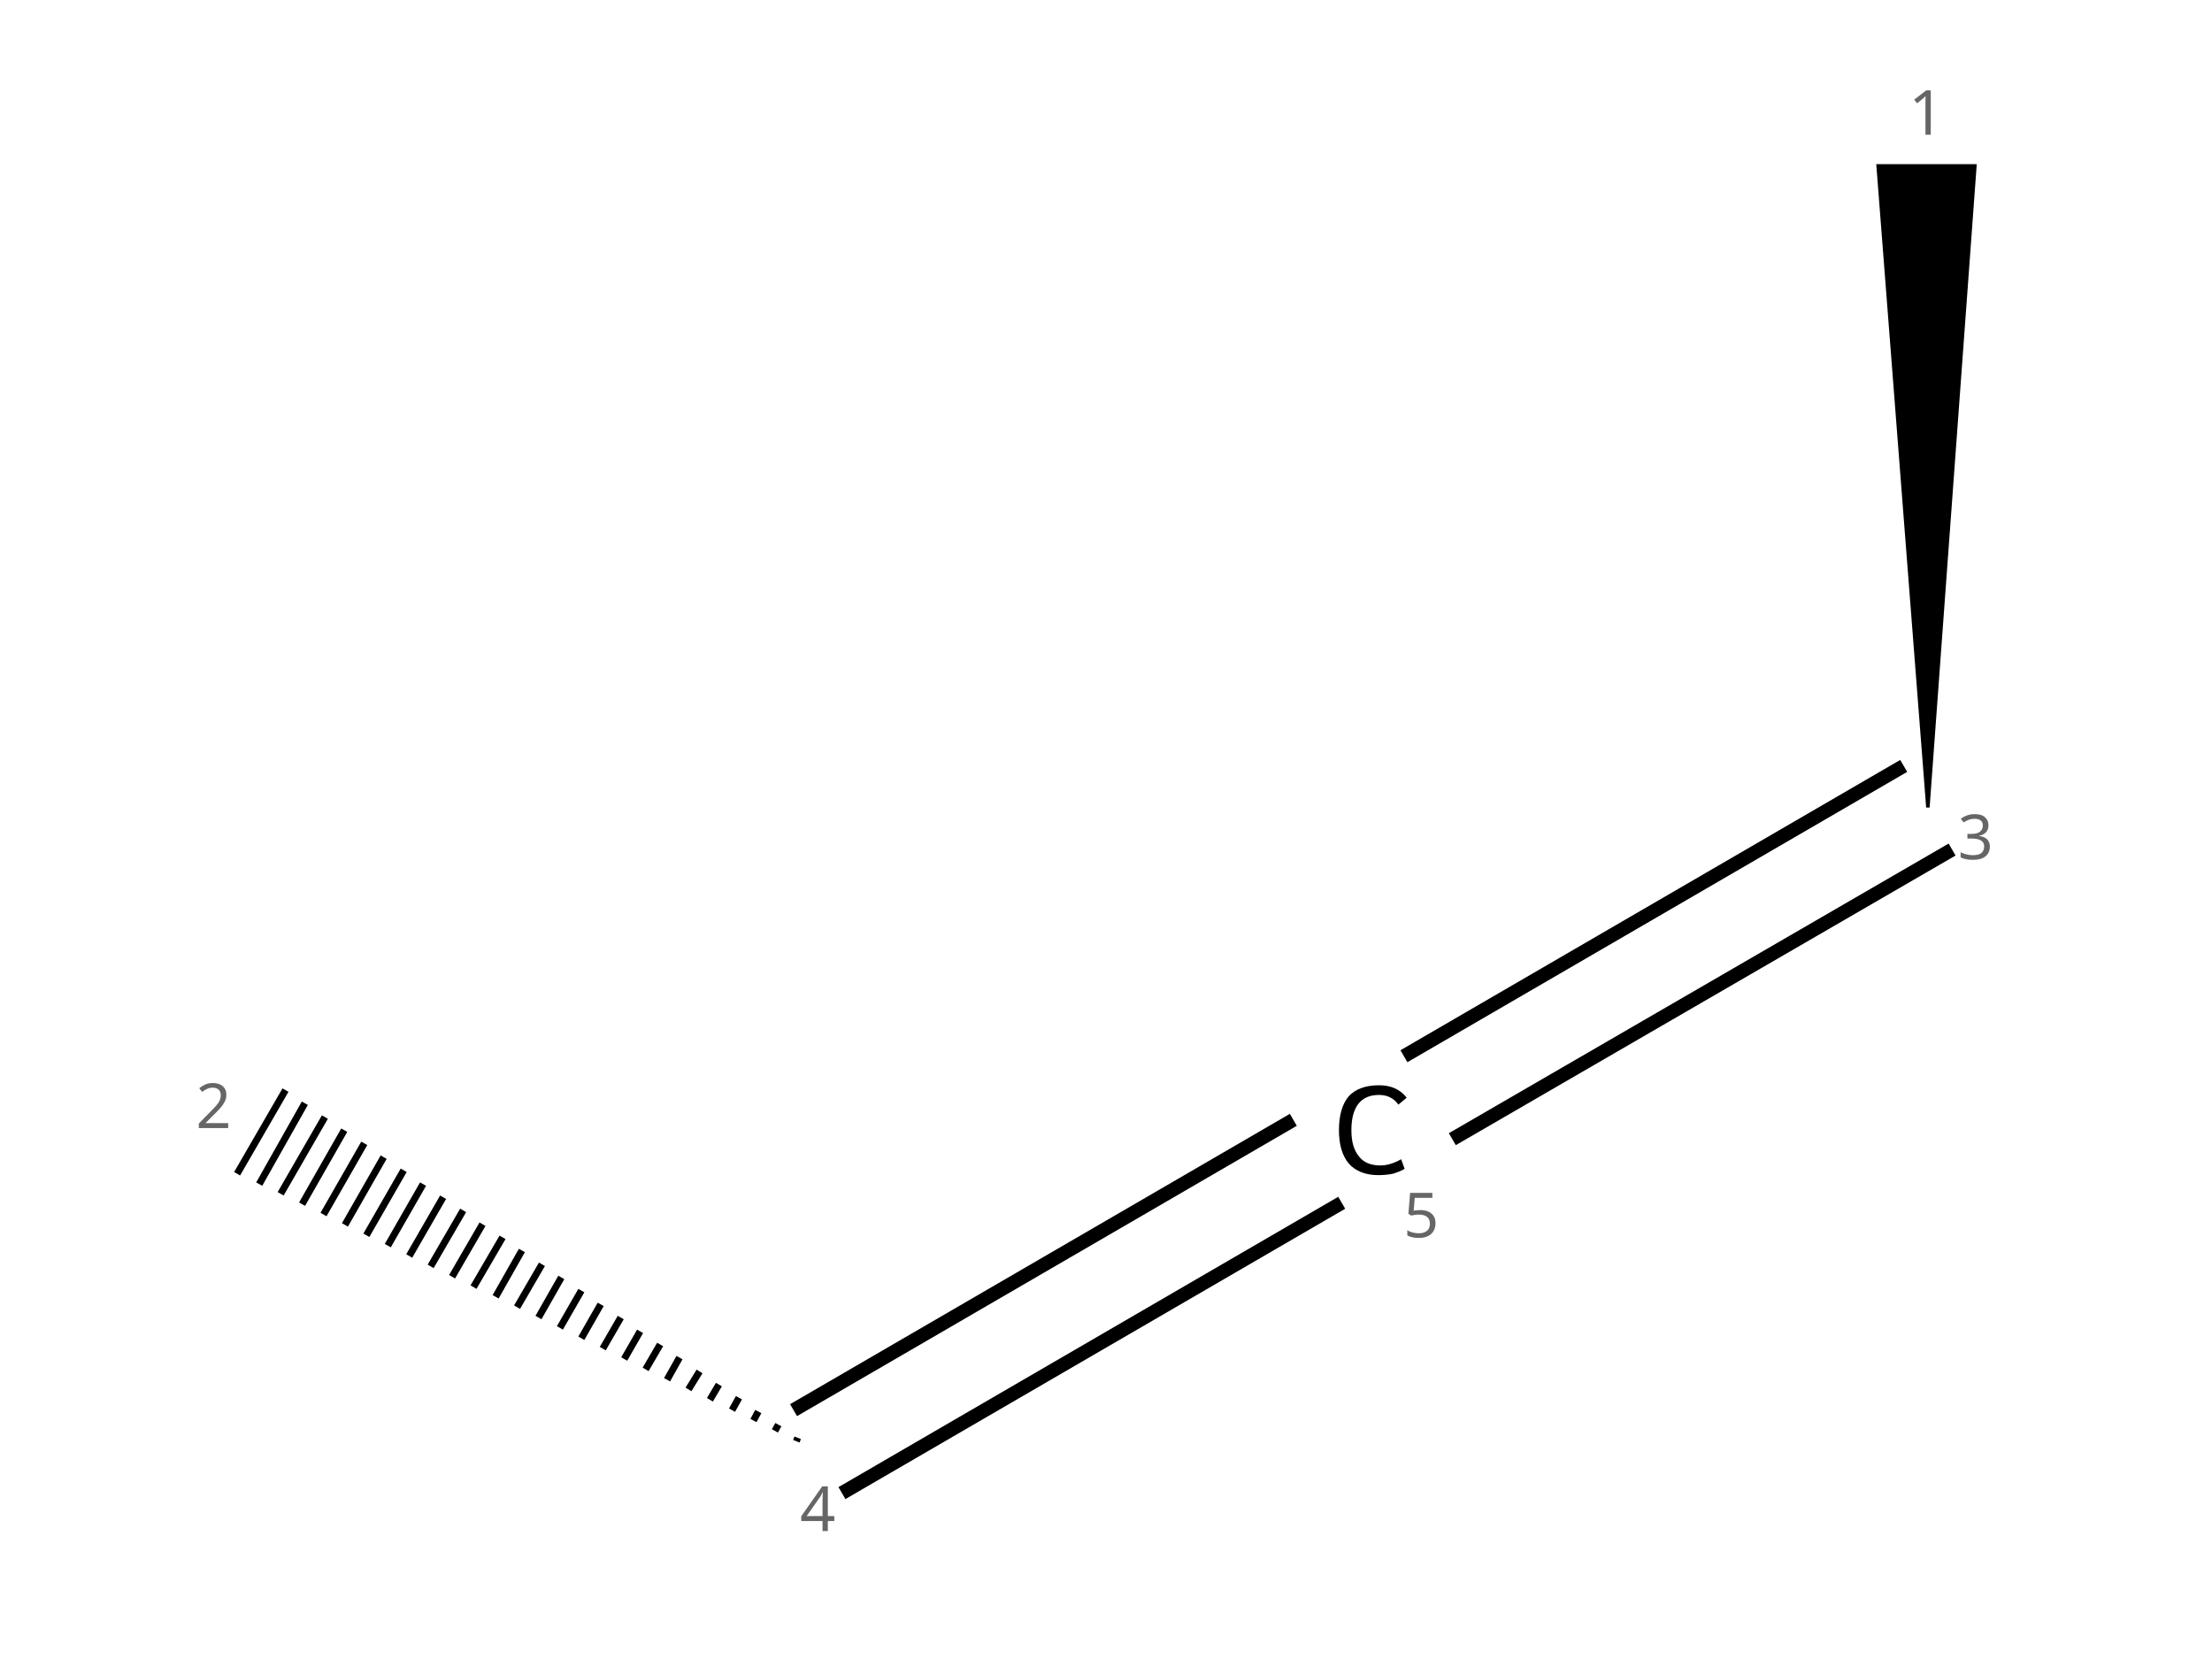
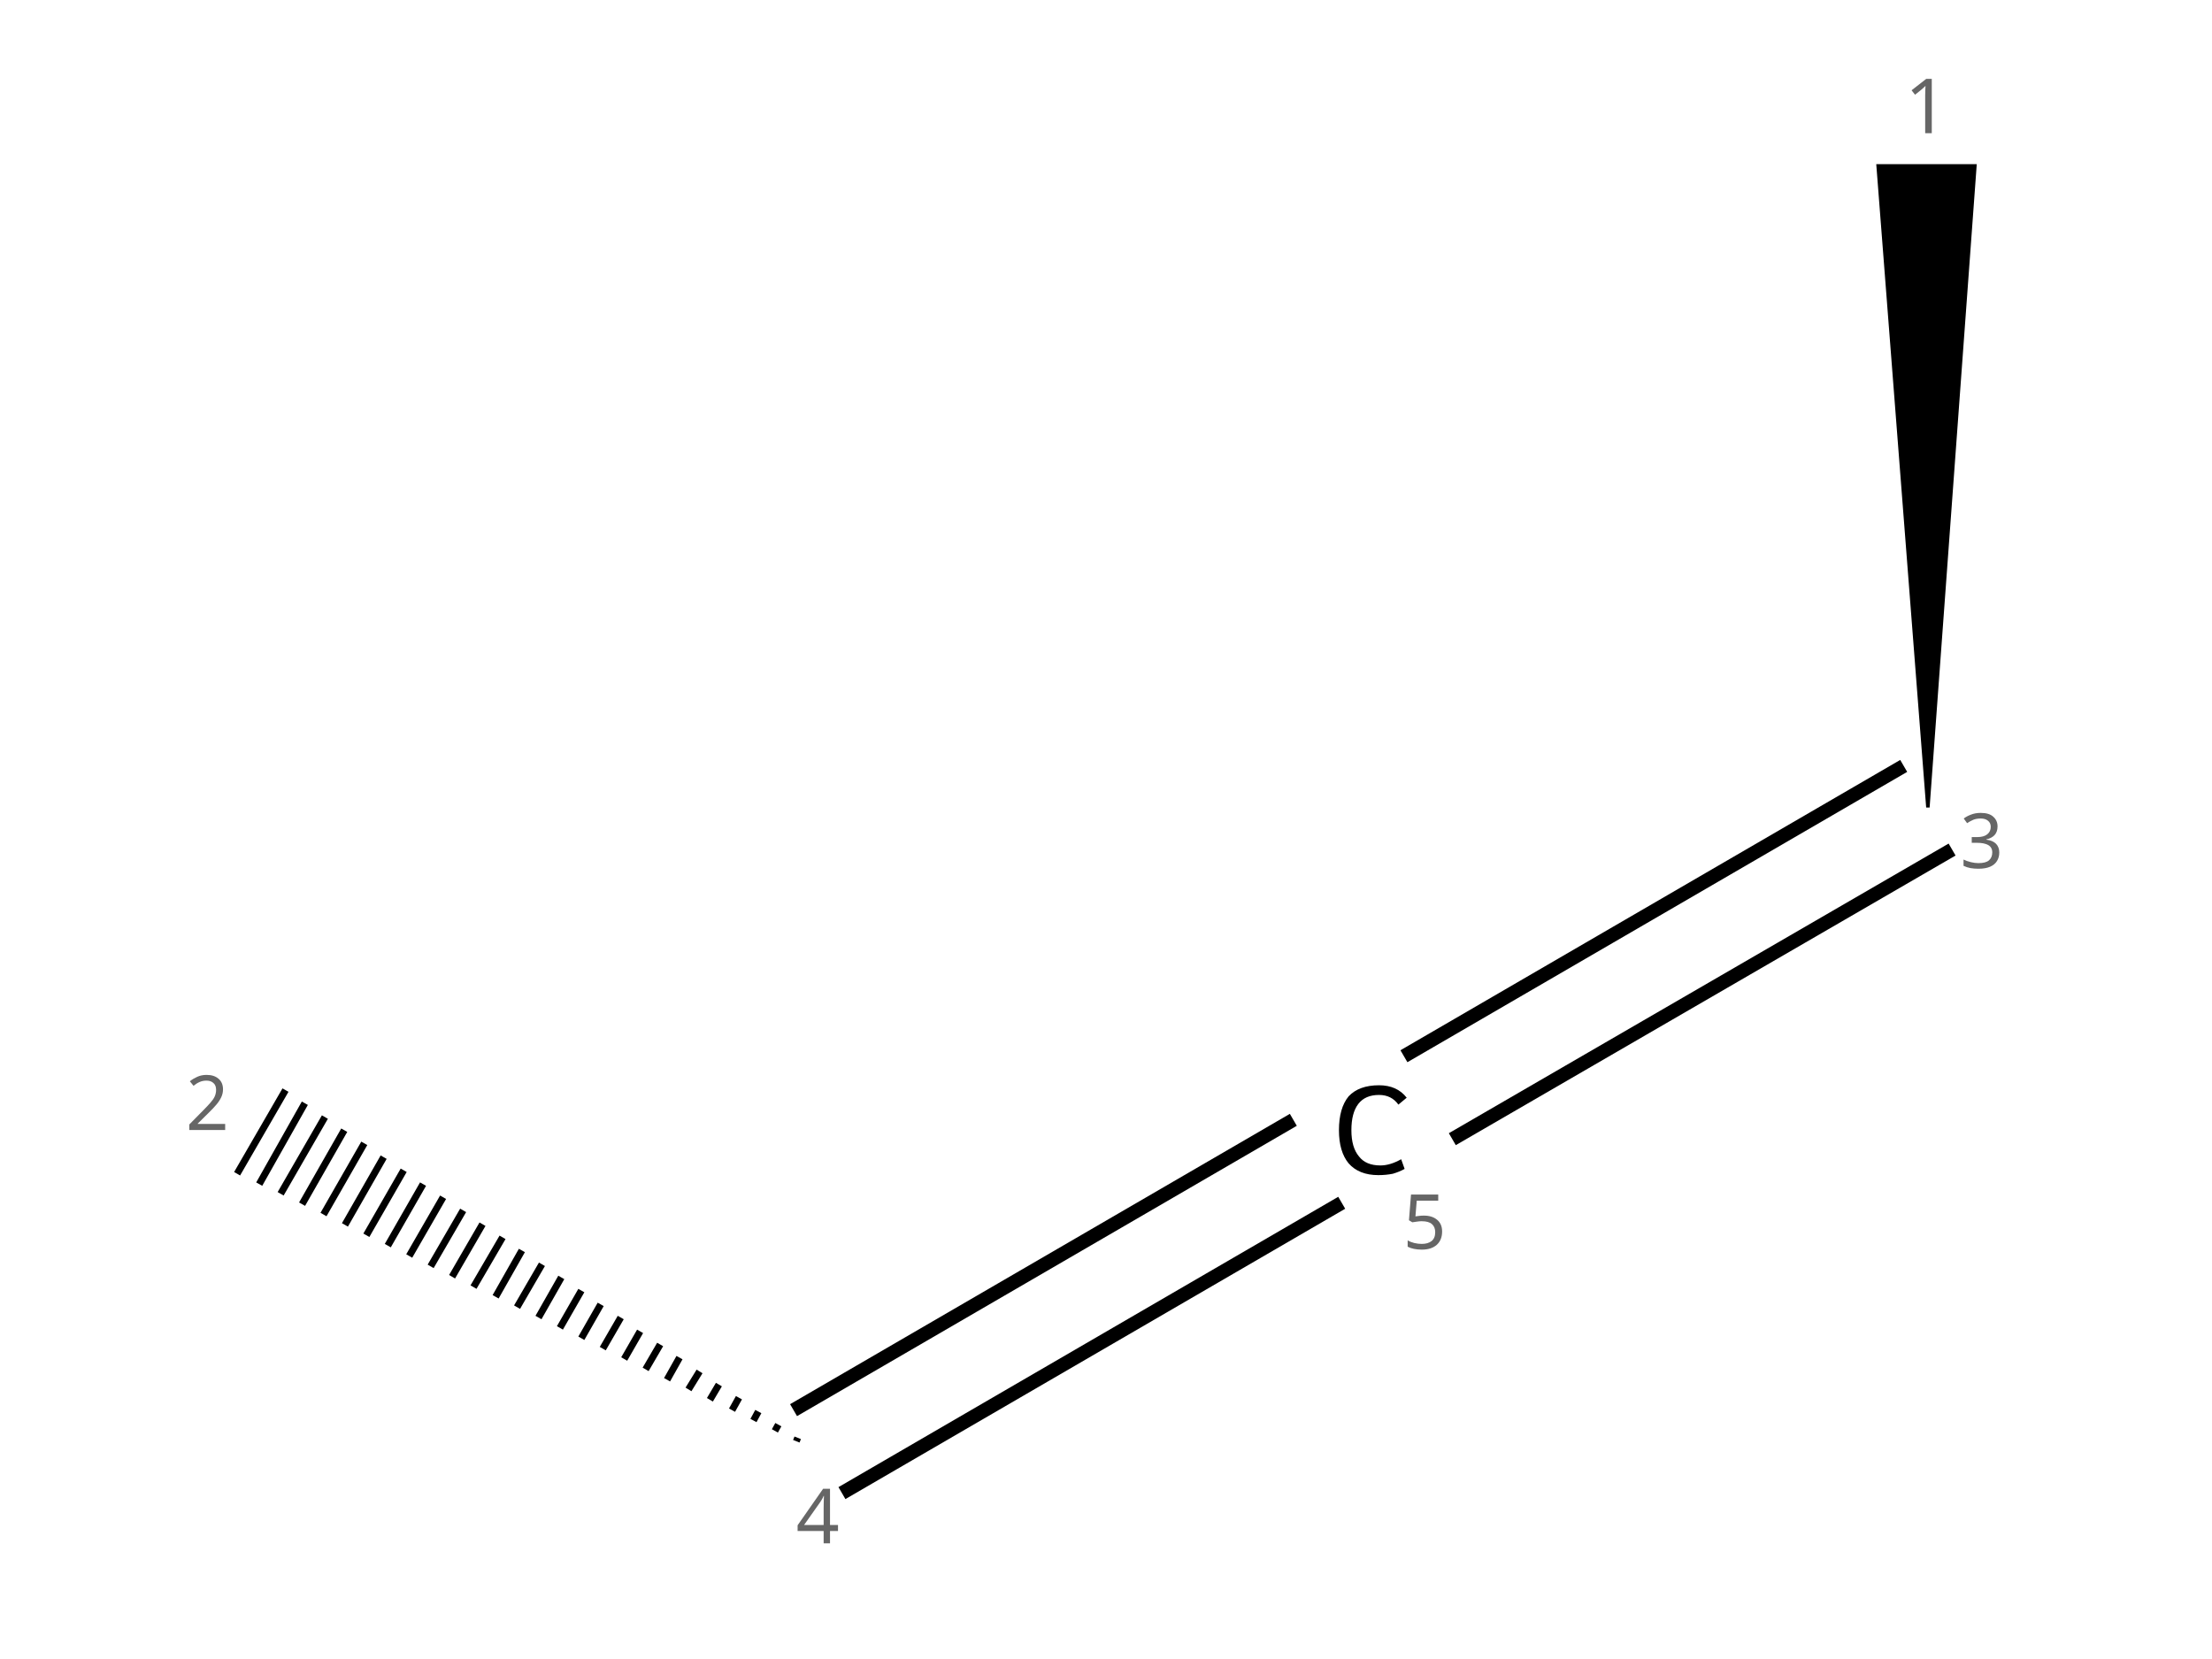
<svg xmlns="http://www.w3.org/2000/svg" version="1.1" baseProfile="full" xml:space="preserve" width="320px" height="240px" viewBox="0 0 320 240">
  <path class="bond-0 atom-1 atom-0" d="M 278.9,116.8 L 271.7,24.0 L 285.7,24.0 Z" style="fill:#000000;fill-rule:evenodd;fill-opacity:1;stroke:#000000;stroke-width:0.5px;stroke-linecap:butt;stroke-linejoin:miter;stroke-miterlimit:10;stroke-opacity:1;" />
  <path class="bond-1 atom-1 atom-2" d="M 282.4,122.9 L 210.1,164.8" style="fill:none;fill-rule:evenodd;stroke:#000000;stroke-width:2.0px;stroke-linecap:butt;stroke-linejoin:miter;stroke-opacity:1" />
  <path class="bond-1 atom-1 atom-2" d="M 275.4,110.8 L 203.1,152.8" style="fill:none;fill-rule:evenodd;stroke:#000000;stroke-width:2.0px;stroke-linecap:butt;stroke-linejoin:miter;stroke-opacity:1" />
  <path class="bond-2 atom-2 atom-3" d="M 194.1,174.0 L 121.8,216.0" style="fill:none;fill-rule:evenodd;stroke:#000000;stroke-width:2.0px;stroke-linecap:butt;stroke-linejoin:miter;stroke-opacity:1" />
  <path class="bond-2 atom-2 atom-3" d="M 187.1,162.0 L 114.8,204.0" style="fill:none;fill-rule:evenodd;stroke:#000000;stroke-width:2.0px;stroke-linecap:butt;stroke-linejoin:miter;stroke-opacity:1" />
  <path class="bond-3 atom-3 atom-4" d="M 115.2,208.5 L 115.4,208.0" style="fill:none;fill-rule:evenodd;stroke:#000000;stroke-width:1.0px;stroke-linecap:butt;stroke-linejoin:miter;stroke-opacity:1" />
  <path class="bond-3 atom-3 atom-4" d="M 112.1,207.0 L 112.6,206.1" style="fill:none;fill-rule:evenodd;stroke:#000000;stroke-width:1.0px;stroke-linecap:butt;stroke-linejoin:miter;stroke-opacity:1" />
  <path class="bond-3 atom-3 atom-4" d="M 109.0,205.5 L 109.7,204.2" style="fill:none;fill-rule:evenodd;stroke:#000000;stroke-width:1.0px;stroke-linecap:butt;stroke-linejoin:miter;stroke-opacity:1" />
  <path class="bond-3 atom-3 atom-4" d="M 105.9,204.0 L 106.9,202.2" style="fill:none;fill-rule:evenodd;stroke:#000000;stroke-width:1.0px;stroke-linecap:butt;stroke-linejoin:miter;stroke-opacity:1" />
  <path class="bond-3 atom-3 atom-4" d="M 102.7,202.5 L 104.0,200.3" style="fill:none;fill-rule:evenodd;stroke:#000000;stroke-width:1.0px;stroke-linecap:butt;stroke-linejoin:miter;stroke-opacity:1" />
  <path class="bond-3 atom-3 atom-4" d="M 99.6,201.0 L 101.2,198.4" style="fill:none;fill-rule:evenodd;stroke:#000000;stroke-width:1.0px;stroke-linecap:butt;stroke-linejoin:miter;stroke-opacity:1" />
  <path class="bond-3 atom-3 atom-4" d="M 96.5,199.6 L 98.3,196.4" style="fill:none;fill-rule:evenodd;stroke:#000000;stroke-width:1.0px;stroke-linecap:butt;stroke-linejoin:miter;stroke-opacity:1" />
  <path class="bond-3 atom-3 atom-4" d="M 93.4,198.1 L 95.5,194.5" style="fill:none;fill-rule:evenodd;stroke:#000000;stroke-width:1.0px;stroke-linecap:butt;stroke-linejoin:miter;stroke-opacity:1" />
  <path class="bond-3 atom-3 atom-4" d="M 90.3,196.6 L 92.6,192.6" style="fill:none;fill-rule:evenodd;stroke:#000000;stroke-width:1.0px;stroke-linecap:butt;stroke-linejoin:miter;stroke-opacity:1" />
  <path class="bond-3 atom-3 atom-4" d="M 87.2,195.1 L 89.8,190.6" style="fill:none;fill-rule:evenodd;stroke:#000000;stroke-width:1.0px;stroke-linecap:butt;stroke-linejoin:miter;stroke-opacity:1" />
  <path class="bond-3 atom-3 atom-4" d="M 84.1,193.6 L 86.9,188.7" style="fill:none;fill-rule:evenodd;stroke:#000000;stroke-width:1.0px;stroke-linecap:butt;stroke-linejoin:miter;stroke-opacity:1" />
  <path class="bond-3 atom-3 atom-4" d="M 81.0,192.1 L 84.1,186.7" style="fill:none;fill-rule:evenodd;stroke:#000000;stroke-width:1.0px;stroke-linecap:butt;stroke-linejoin:miter;stroke-opacity:1" />
  <path class="bond-3 atom-3 atom-4" d="M 77.9,190.6 L 81.2,184.8" style="fill:none;fill-rule:evenodd;stroke:#000000;stroke-width:1.0px;stroke-linecap:butt;stroke-linejoin:miter;stroke-opacity:1" />
  <path class="bond-3 atom-3 atom-4" d="M 74.8,189.1 L 78.4,182.9" style="fill:none;fill-rule:evenodd;stroke:#000000;stroke-width:1.0px;stroke-linecap:butt;stroke-linejoin:miter;stroke-opacity:1" />
  <path class="bond-3 atom-3 atom-4" d="M 71.7,187.6 L 75.5,180.9" style="fill:none;fill-rule:evenodd;stroke:#000000;stroke-width:1.0px;stroke-linecap:butt;stroke-linejoin:miter;stroke-opacity:1" />
  <path class="bond-3 atom-3 atom-4" d="M 68.5,186.2 L 72.7,179.0" style="fill:none;fill-rule:evenodd;stroke:#000000;stroke-width:1.0px;stroke-linecap:butt;stroke-linejoin:miter;stroke-opacity:1" />
  <path class="bond-3 atom-3 atom-4" d="M 65.4,184.7 L 69.8,177.1" style="fill:none;fill-rule:evenodd;stroke:#000000;stroke-width:1.0px;stroke-linecap:butt;stroke-linejoin:miter;stroke-opacity:1" />
  <path class="bond-3 atom-3 atom-4" d="M 62.3,183.2 L 67.0,175.1" style="fill:none;fill-rule:evenodd;stroke:#000000;stroke-width:1.0px;stroke-linecap:butt;stroke-linejoin:miter;stroke-opacity:1" />
  <path class="bond-3 atom-3 atom-4" d="M 59.2,181.7 L 64.1,173.2" style="fill:none;fill-rule:evenodd;stroke:#000000;stroke-width:1.0px;stroke-linecap:butt;stroke-linejoin:miter;stroke-opacity:1" />
  <path class="bond-3 atom-3 atom-4" d="M 56.1,180.2 L 61.2,171.3" style="fill:none;fill-rule:evenodd;stroke:#000000;stroke-width:1.0px;stroke-linecap:butt;stroke-linejoin:miter;stroke-opacity:1" />
  <path class="bond-3 atom-3 atom-4" d="M 53.0,178.7 L 58.4,169.3" style="fill:none;fill-rule:evenodd;stroke:#000000;stroke-width:1.0px;stroke-linecap:butt;stroke-linejoin:miter;stroke-opacity:1" />
  <path class="bond-3 atom-3 atom-4" d="M 49.9,177.2 L 55.5,167.4" style="fill:none;fill-rule:evenodd;stroke:#000000;stroke-width:1.0px;stroke-linecap:butt;stroke-linejoin:miter;stroke-opacity:1" />
  <path class="bond-3 atom-3 atom-4" d="M 46.8,175.7 L 52.7,165.4" style="fill:none;fill-rule:evenodd;stroke:#000000;stroke-width:1.0px;stroke-linecap:butt;stroke-linejoin:miter;stroke-opacity:1" />
  <path class="bond-3 atom-3 atom-4" d="M 43.7,174.2 L 49.8,163.5" style="fill:none;fill-rule:evenodd;stroke:#000000;stroke-width:1.0px;stroke-linecap:butt;stroke-linejoin:miter;stroke-opacity:1" />
  <path class="bond-3 atom-3 atom-4" d="M 40.6,172.7 L 47.0,161.6" style="fill:none;fill-rule:evenodd;stroke:#000000;stroke-width:1.0px;stroke-linecap:butt;stroke-linejoin:miter;stroke-opacity:1" />
  <path class="bond-3 atom-3 atom-4" d="M 37.5,171.3 L 44.1,159.6" style="fill:none;fill-rule:evenodd;stroke:#000000;stroke-width:1.0px;stroke-linecap:butt;stroke-linejoin:miter;stroke-opacity:1" />
  <path class="bond-3 atom-3 atom-4" d="M 34.3,169.8 L 41.3,157.7" style="fill:none;fill-rule:evenodd;stroke:#000000;stroke-width:1.0px;stroke-linecap:butt;stroke-linejoin:miter;stroke-opacity:1" />
  <path class="atom-2" d="M 193.7 163.5 Q 193.7 160.3, 195.1 158.6 Q 196.6 157.0, 199.5 157.0 Q 202.1 157.0, 203.5 158.8 L 202.3 159.8 Q 201.3 158.4, 199.5 158.4 Q 197.5 158.4, 196.5 159.7 Q 195.5 161.0, 195.5 163.5 Q 195.5 166.0, 196.6 167.3 Q 197.6 168.6, 199.7 168.6 Q 201.1 168.6, 202.7 167.7 L 203.2 169.1 Q 202.5 169.5, 201.5 169.8 Q 200.5 170.0, 199.4 170.0 Q 196.6 170.0, 195.1 168.3 Q 193.7 166.6, 193.7 163.5 " fill="#000000" />
-   <text x="278.7" y="16.0" font-size="9" fill="#666" font-family="sans-serif" text-anchor="middle" dominant-baseline="central">1</text>
-   <text x="285.8" y="120.8" font-size="9" fill="#666" font-family="sans-serif" text-anchor="middle" dominant-baseline="central">3</text>
-   <text x="205.6" y="175.5" font-size="9" fill="#666" font-family="sans-serif" text-anchor="middle" dominant-baseline="central">5</text>
-   <text x="118.3" y="218.0" font-size="9" fill="#666" font-family="sans-serif" text-anchor="middle" dominant-baseline="central">4</text>
-   <text x="30.9" y="159.7" font-size="9" fill="#666" font-family="sans-serif" text-anchor="middle" dominant-baseline="central">2</text>
+   <text x="278.7" y="15.0" font-size="11" fill="#666" font-family="sans-serif" text-anchor="middle" dominant-baseline="central">1</text>
+   <text x="286.7" y="121.3" font-size="11" fill="#666" font-family="sans-serif" text-anchor="middle" dominant-baseline="central">3</text>
+   <text x="206.1" y="176.4" font-size="11" fill="#666" font-family="sans-serif" text-anchor="middle" dominant-baseline="central">5</text>
+   <text x="118.3" y="219.0" font-size="11" fill="#666" font-family="sans-serif" text-anchor="middle" dominant-baseline="central">4</text>
+   <text x="30.0" y="159.2" font-size="11" fill="#666" font-family="sans-serif" text-anchor="middle" dominant-baseline="central">2</text>
</svg>
